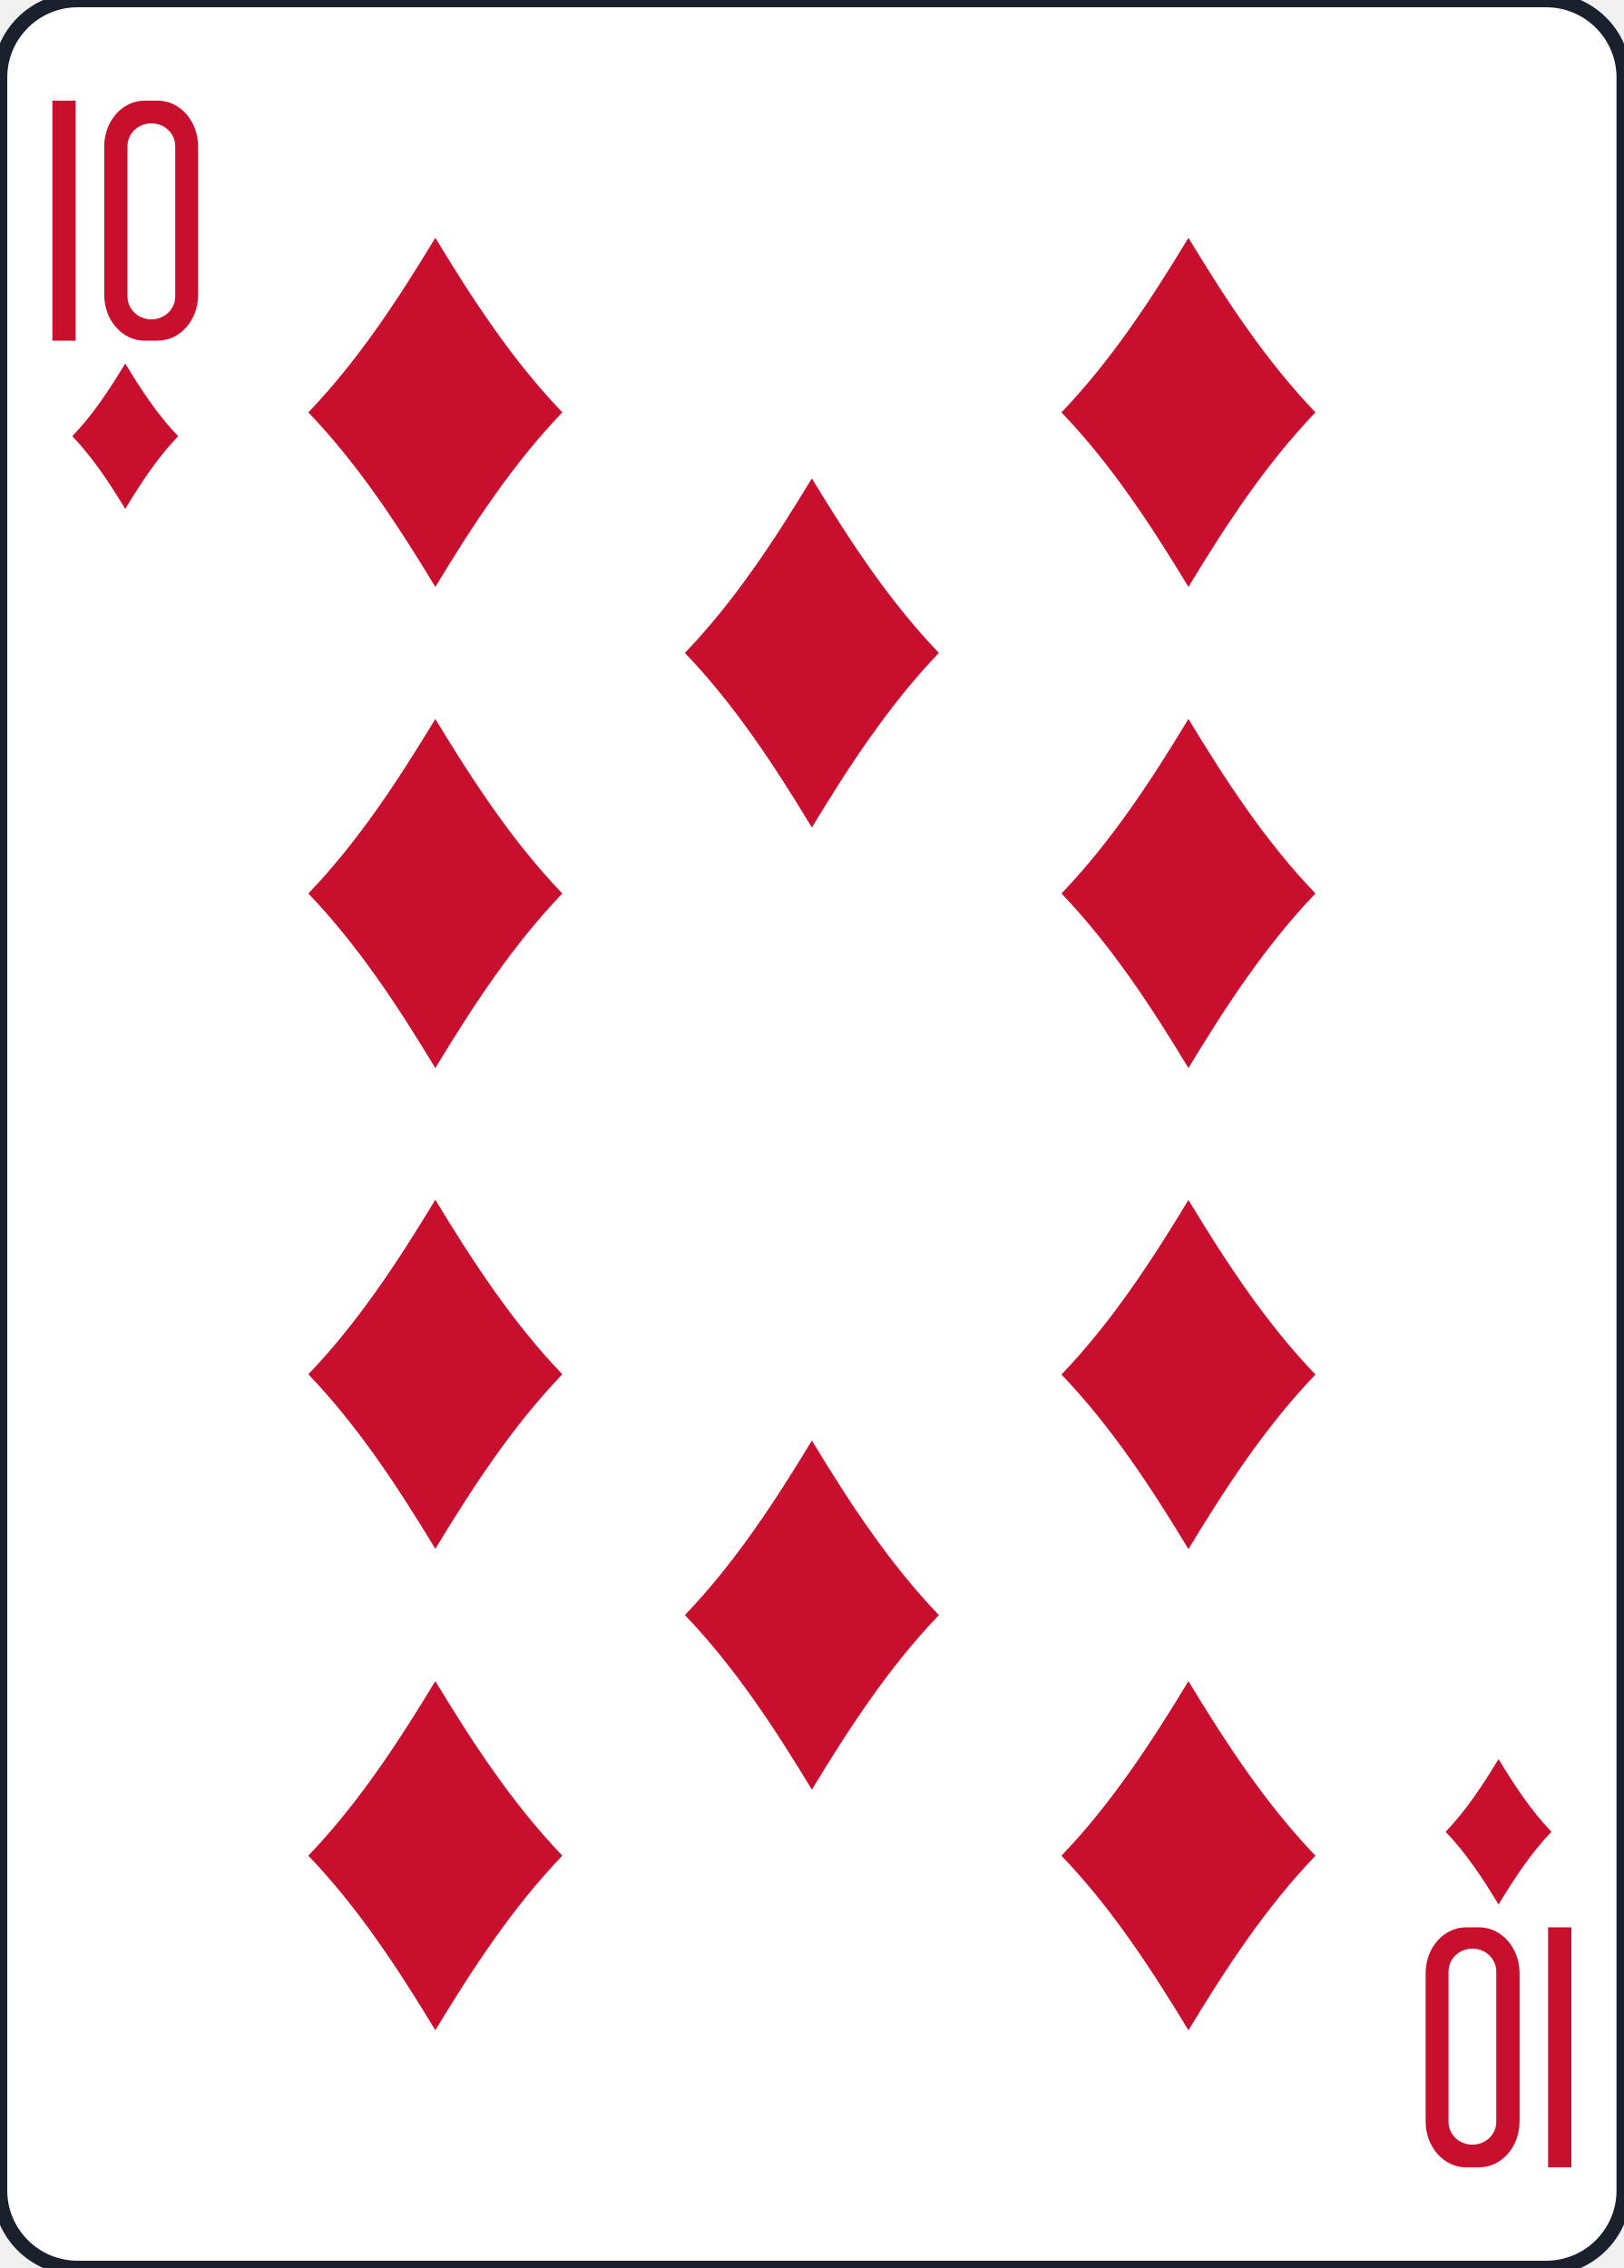
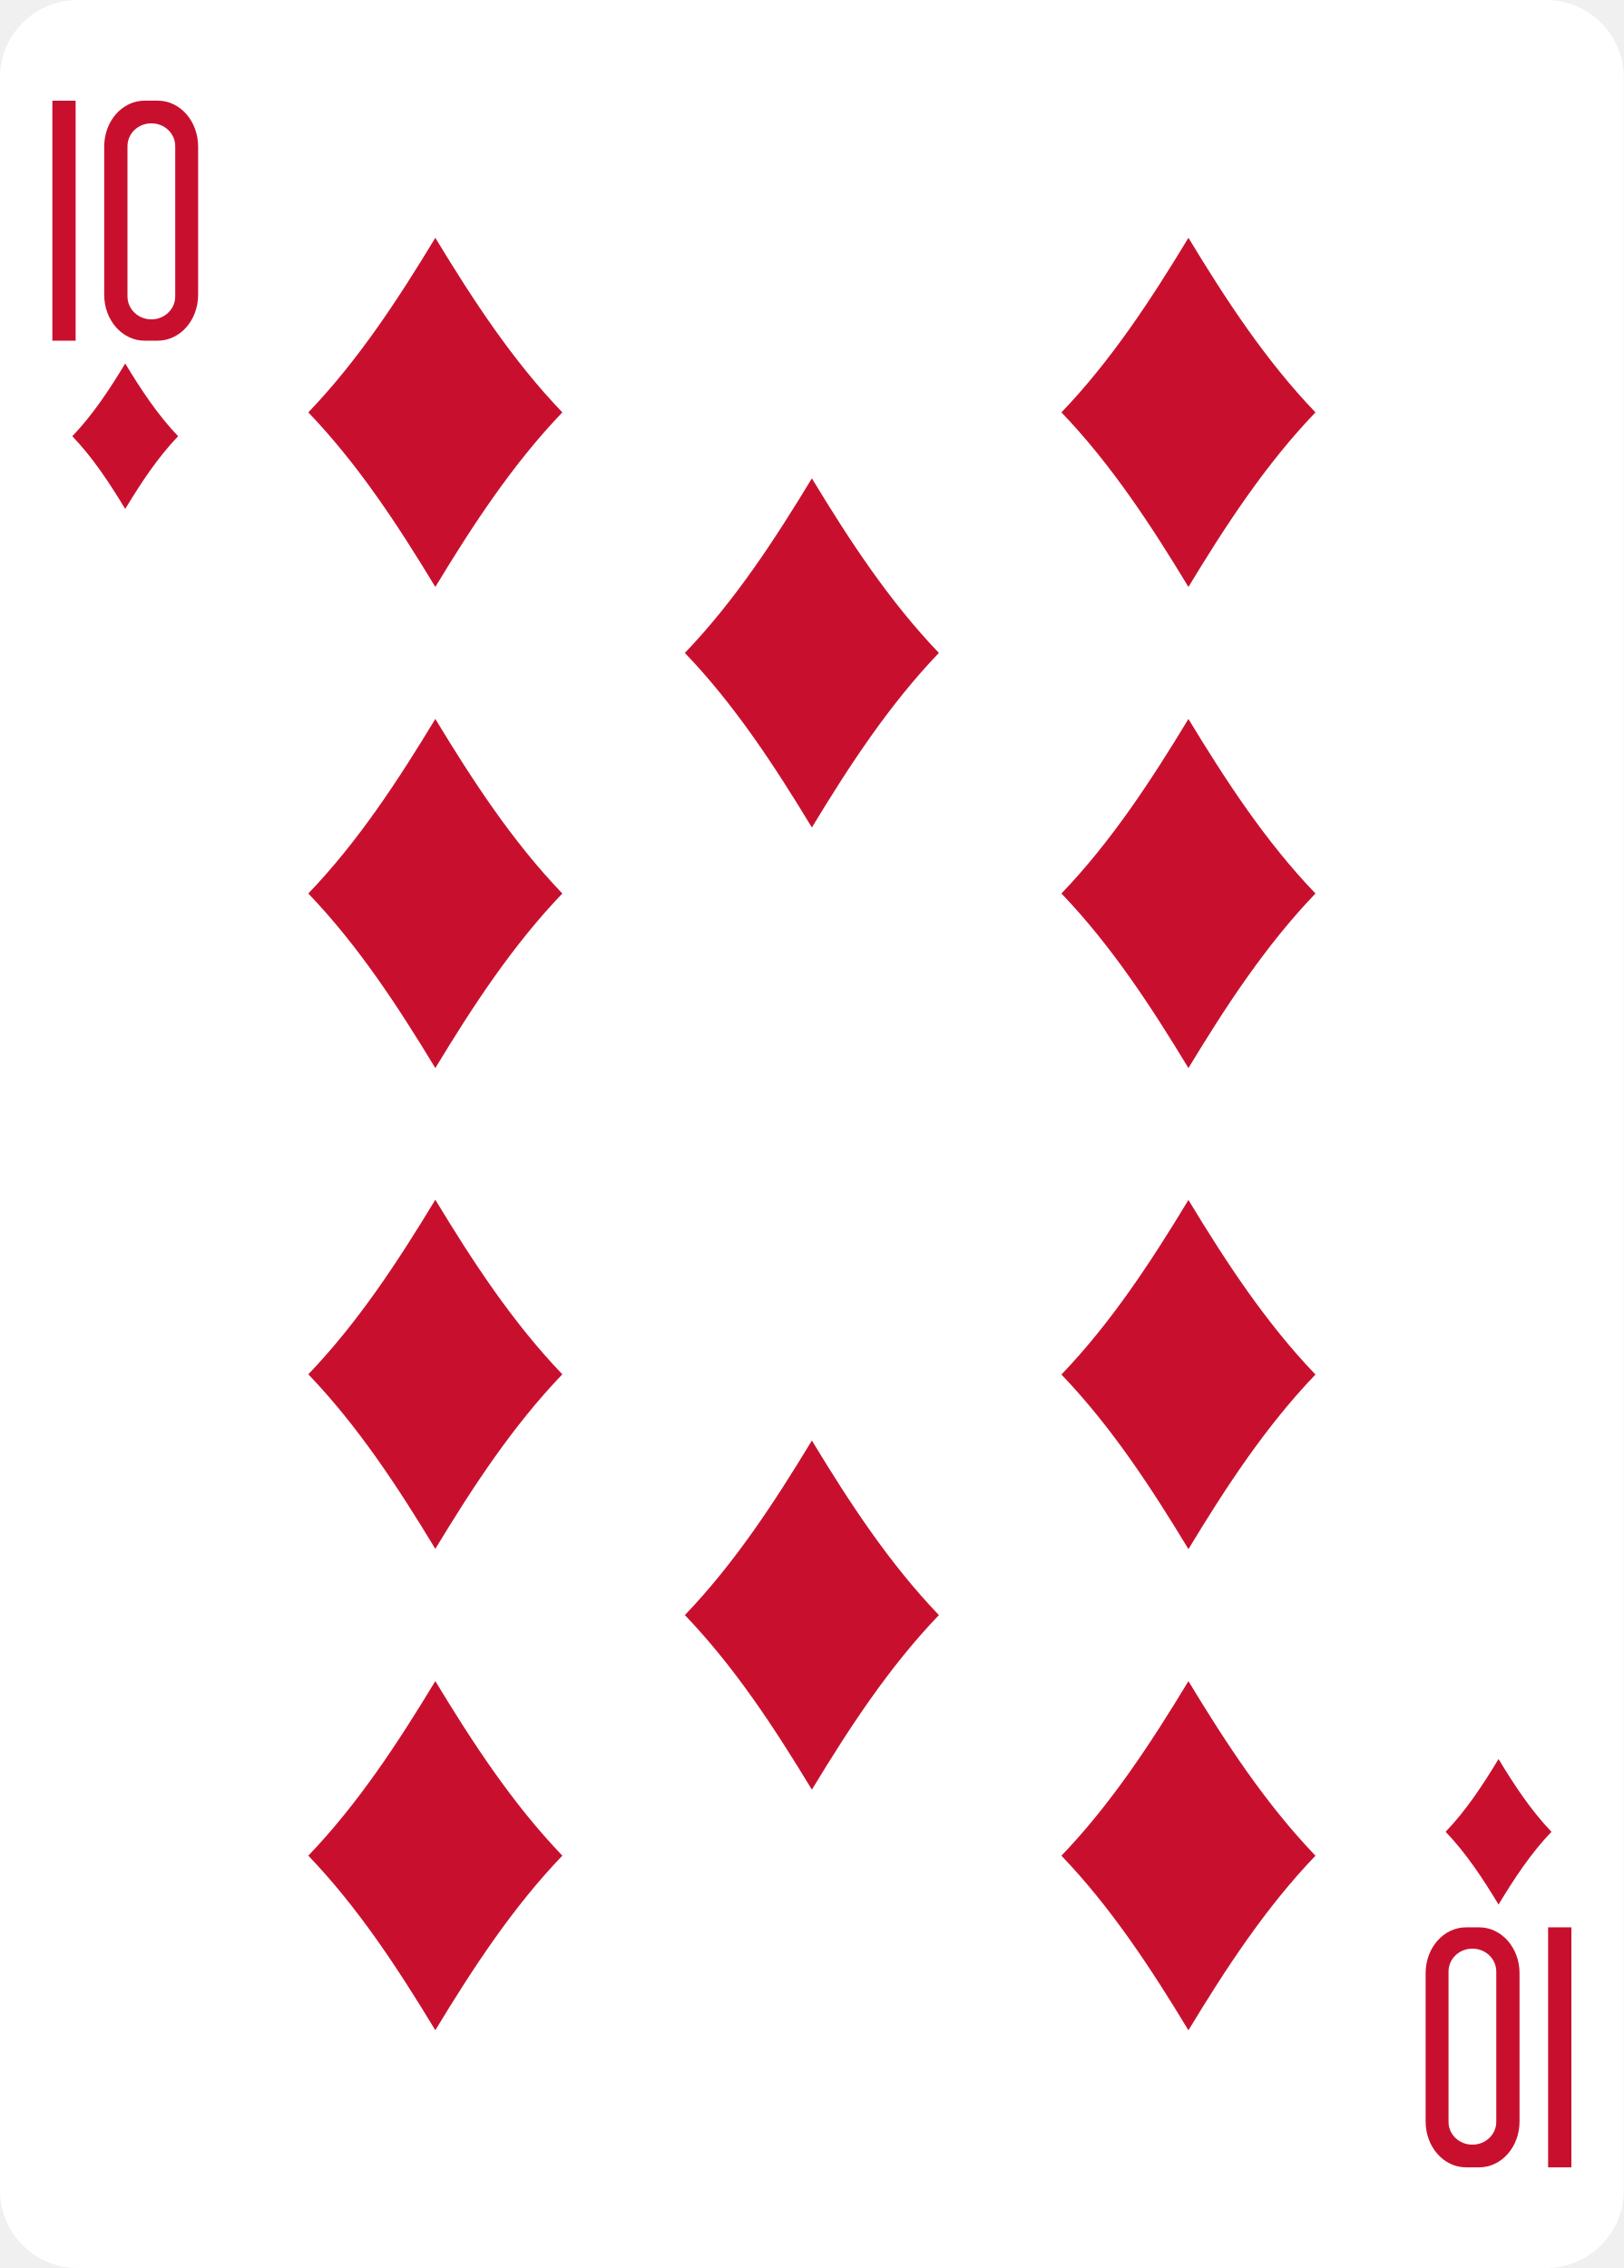
<svg xmlns="http://www.w3.org/2000/svg" width="63mm" height="88mm" viewBox="0 0 238.111 332.599" version="1.1" id="svg8">
  <defs id="defs2" />
  <g id="layer1" transform="translate(-1176.397,-1075.635)">
    <g transform="matrix(1.06667,0,0,1.06667,-1854.08,1108.11)" id="DIAMOND-10">
      <g style="display:inline" id="g7028-7" transform="translate(2580.63,-400.721)">
-         <rect ry="10.664" rx="10.678" style="display:inline;fill:#ffffff;fill-opacity:1;stroke:#1A202C;stroke-width:2;stroke-miterlimit:4;stroke-dasharray:none;stroke-opacity:1" id="rect7030-4" width="223.228" height="311.811" x="260.433" y="370.276" />
+         <rect ry="10.664" rx="10.678" style="display:inline;fill:#ffffff;fill-opacity:1;stroke:none;stroke-width:2;stroke-miterlimit:4;stroke-dasharray:none;stroke-opacity:1" id="rect7030-4" width="223.228" height="311.811" x="260.433" y="370.276" />
      </g>
      <path id="path7062-5" d="m 2858.278,39.528 c -2.161,-3.569 -4.434,-7.037 -7.275,-10 2.841,-2.963 5.114,-6.431 7.275,-10 2.161,3.569 4.434,7.037 7.275,10 -2.841,2.963 -5.114,6.431 -7.275,10 z" style="display:inline;opacity:1;fill:#c8102e;fill-opacity:1" />
      <path id="path7064-0" d="m 3004.442,50.25 c -5.186,-8.565 -10.643,-16.889 -17.461,-24 6.819,-7.111 12.275,-15.435 17.461,-24 5.186,8.565 10.642,16.889 17.461,24 -6.819,7.111 -12.275,15.435 -17.461,24 z" style="display:inline;opacity:1;fill:#c8102e;fill-opacity:1" />
      <path style="display:inline;opacity:1;fill:#c8102e;fill-opacity:1" d="m 3047.073,231.393 c -2.161,-3.569 -4.434,-7.037 -7.275,-10 2.841,-2.963 5.114,-6.431 7.275,-10 2.161,3.569 4.434,7.037 7.275,10 -2.841,2.963 -5.114,6.431 -7.275,10 z" id="path7066-9" />
      <path id="path7068-2" d="m 2900.909,50.25 c -5.186,-8.565 -10.643,-16.889 -17.461,-24 6.819,-7.111 12.275,-15.435 17.461,-24 5.186,8.565 10.642,16.889 17.461,24 -6.819,7.111 -12.275,15.435 -17.461,24 z" style="display:inline;opacity:1;fill:#c8102e;fill-opacity:1" />
      <path id="path7070-0" d="m 3004.442,116.397 c -5.186,-8.565 -10.643,-16.889 -17.461,-24 6.819,-7.111 12.275,-15.435 17.461,-24 5.186,8.565 10.642,16.889 17.461,24 -6.819,7.111 -12.275,15.435 -17.461,24 z" style="display:inline;opacity:1;fill:#c8102e;fill-opacity:1" />
      <path style="display:inline;opacity:1;fill:#c8102e;fill-opacity:1" d="m 2900.909,116.397 c -5.186,-8.565 -10.643,-16.889 -17.461,-24 6.819,-7.111 12.275,-15.435 17.461,-24 5.186,8.565 10.642,16.889 17.461,24 -6.819,7.111 -12.275,15.435 -17.461,24 z" id="path7072-0" />
      <path style="display:inline;opacity:1;fill:#c8102e;fill-opacity:1" d="m 2952.675,83.32 c -5.186,-8.565 -10.643,-16.889 -17.461,-24 6.819,-7.111 12.275,-15.435 17.461,-24 5.186,8.565 10.642,16.889 17.461,24 -6.819,7.111 -12.275,15.435 -17.461,24 z" id="path7074-4" />
      <path style="display:inline;opacity:1;fill:#c8102e;fill-opacity:1" d="m 2900.909,248.676 c -5.186,-8.565 -10.643,-16.889 -17.461,-24 6.819,-7.111 12.275,-15.435 17.461,-24 5.186,8.565 10.642,16.889 17.461,24 -6.819,7.111 -12.275,15.435 -17.461,24 z" id="path7084-9" />
      <path style="display:inline;opacity:1;fill:#c8102e;fill-opacity:1" d="m 3004.442,248.683 c -5.186,-8.565 -10.643,-16.889 -17.461,-24 6.819,-7.111 12.275,-15.435 17.461,-24 5.186,8.565 10.642,16.889 17.461,24 -6.819,7.111 -12.275,15.435 -17.461,24 z" id="path7086-7" />
      <path style="display:inline;opacity:1;fill:#c8102e;fill-opacity:1" d="m 3004.442,182.53 c -5.186,-8.565 -10.643,-16.889 -17.461,-24 6.819,-7.111 12.275,-15.435 17.461,-24 5.186,8.565 10.642,16.889 17.461,24 -6.819,7.111 -12.275,15.435 -17.461,24 z" id="path7088-6" />
      <path id="path7090-8" d="m 2900.909,182.497 c -5.186,-8.565 -10.643,-16.889 -17.461,-24 6.819,-7.111 12.275,-15.435 17.461,-24 5.186,8.565 10.642,16.889 17.461,24 -6.819,7.111 -12.275,15.435 -17.461,24 z" style="display:inline;opacity:1;fill:#c8102e;fill-opacity:1" />
      <path id="path7092-79" d="m 2952.675,215.601 c -5.186,-8.565 -10.643,-16.889 -17.461,-24 6.819,-7.111 12.275,-15.435 17.461,-24 5.186,8.565 10.642,16.889 17.461,24 -6.819,7.111 -12.275,15.435 -17.461,24 z" style="display:inline;opacity:1;fill:#c8102e;fill-opacity:1" />
      <g transform="matrix(1,0,0,0.99998,1809.68,-538.726)" style="opacity:1;fill:#d40000;fill-opacity:1" id="g8345-9-6-9-5">
        <path style="fill:#c8102e;fill-opacity:1" id="path31-8-2-5-6" d="m 1038.583,555.13 v -33 h 3.199 v 33 z m 0,0" />
        <path style="fill:#c8102e;fill-opacity:1" id="path33-2-0-3-1" d="m 1051.264,522.129 c -3.079,0 -5.554,2.813 -5.554,6.306 v 20.389 c 0,3.494 2.476,6.305 5.554,6.305 h 1.797 c 3.079,0 5.559,-2.811 5.559,-6.305 v -20.389 c 0,-3.494 -2.481,-6.306 -5.559,-6.306 z m 0.929,3.12 c 1.818,0 3.28,1.395 3.28,3.139 v 20.659 c 0,1.744 -1.462,3.152 -3.28,3.152 -1.818,0 -3.285,-1.408 -3.285,-3.152 v -20.659 c 0,-1.743 1.467,-3.139 3.285,-3.139 z m 0,0" />
      </g>
      <g transform="matrix(-1,0,0,-0.99998,4095.67,789.647)" style="opacity:1;fill:#d40000;fill-opacity:1" id="g8345-5-0-8-9">
        <path style="fill:#c8102e;fill-opacity:1" id="path31-1-3-1-4" d="m 1038.583,555.13 v -33 h 3.199 v 33 z m 0,0" />
        <path style="fill:#c8102e;fill-opacity:1" id="path33-5-5-1-9" d="m 1051.264,522.129 c -3.079,0 -5.554,2.813 -5.554,6.306 v 20.389 c 0,3.494 2.476,6.305 5.554,6.305 h 1.797 c 3.079,0 5.559,-2.811 5.559,-6.305 v -20.389 c 0,-3.494 -2.481,-6.306 -5.559,-6.306 z m 0.929,3.12 c 1.818,0 3.28,1.395 3.28,3.139 v 20.659 c 0,1.744 -1.462,3.152 -3.28,3.152 -1.818,0 -3.285,-1.408 -3.285,-3.152 v -20.659 c 0,-1.743 1.467,-3.139 3.285,-3.139 z m 0,0" />
      </g>
    </g>
  </g>
  <g id="g862-0" transform="translate(-381.6101,151.914)">
    <rect style="opacity:1;vector-effect:none;fill:#006614;fill-opacity:1;stroke:#1A202C;stroke-width:1.748;stroke-linecap:butt;stroke-linejoin:miter;stroke-miterlimit:4;stroke-dasharray:none;stroke-dashoffset:0;stroke-opacity:1" id="rect22845-2-8" width="1659.913" height="794.398" x="-356.473" y="-1029.682" rx="144.482" ry="124.682" />
    <text id="text5630-0-9" y="-935.813" x="472.194" style="font-style:normal;font-variant:normal;font-weight:normal;font-stretch:normal;font-size:42.667px;line-height:125%;font-family:Carlito;-inkscape-font-specification:'Carlito, Normal';text-align:center;letter-spacing:0px;word-spacing:0px;writing-mode:lr-tb;text-anchor:middle;fill:#ffffff;fill-opacity:1;stroke:#1A202C;stroke-width:1.067px;stroke-linecap:butt;stroke-linejoin:miter;stroke-opacity:1" xml:space="preserve">
      <tspan style="font-style:normal;font-variant:normal;font-weight:normal;font-stretch:normal;font-size:48px;line-height:125%;font-family:Carlito;-inkscape-font-specification:'Carlito, Normal';text-align:center;writing-mode:lr-tb;text-anchor:middle;fill:#ffffff;fill-opacity:1;stroke-width:1.067px" id="tspan4923-1" y="-935.813" x="472.194">Single Playing Card from:</tspan>
      <tspan style="font-style:normal;font-variant:normal;font-weight:normal;font-stretch:normal;font-size:48px;line-height:125%;font-family:Carlito;-inkscape-font-specification:'Carlito, Normal';text-align:center;writing-mode:lr-tb;text-anchor:middle;fill:#ffffff;fill-opacity:1;stroke-width:1.067px" id="tspan5035-8" y="-875.813" x="472.194">Standard Edition - Color Set - Bordered </tspan>
      <tspan y="-820.48" x="472.194" id="tspan12311-7" />
      <tspan style="font-style:normal;font-variant:normal;font-weight:normal;font-stretch:normal;font-size:48px;line-height:125%;font-family:Carlito;-inkscape-font-specification:'Carlito, Normal';text-align:center;writing-mode:lr-tb;text-anchor:middle;fill:#ffaaaa;fill-opacity:1;stroke-width:1.067px" id="tspan4927-1" y="-762.48" x="472.194">Copyright 2011, 2020 - Chris Aguilar - conjurenation@gmail.com</tspan>
      <tspan id="tspan12344-3" y="-707.147" x="472.194" />
      <tspan style="font-style:normal;font-variant:normal;font-weight:normal;font-stretch:normal;font-size:48px;line-height:125%;font-family:Carlito;-inkscape-font-specification:'Carlito, Normal';text-align:center;writing-mode:lr-tb;text-anchor:middle;fill:#ffffff;fill-opacity:1;stroke-width:1.067px" id="tspan4931-2" y="-649.147" x="472.194">https://totalnonsense.com/open-source-vector-playing-cards/</tspan>
      <tspan id="tspan4929-3" y="-593.813" x="472.194" />
      <tspan style="font-style:normal;font-variant:normal;font-weight:normal;font-stretch:normal;font-size:48px;line-height:125%;font-family:Carlito;-inkscape-font-specification:'Carlito, Normal';text-align:center;writing-mode:lr-tb;text-anchor:middle;fill:#ffaaaa;fill-opacity:1;stroke-width:1.067px" id="tspan4919-5" y="-535.813" x="472.194">Licensed under:</tspan>
      <tspan id="tspan1594-5-6" style="font-style:normal;font-variant:normal;font-weight:normal;font-stretch:normal;font-size:48px;line-height:125%;font-family:Carlito;-inkscape-font-specification:'Carlito, Normal';text-align:center;writing-mode:lr-tb;text-anchor:middle;fill:#ffaaaa;fill-opacity:1;stroke-width:1.067px" y="-475.813" x="472.194">LGPL 3.0</tspan>
      <tspan style="font-style:normal;font-variant:normal;font-weight:normal;font-stretch:normal;font-size:48px;line-height:125%;font-family:Carlito;-inkscape-font-specification:'Carlito, Normal';text-align:center;writing-mode:lr-tb;text-anchor:middle;fill:#ffaaaa;fill-opacity:1;stroke-width:1.067px" y="-415.813" x="472.194" id="tspan12253-3-1">https://www.gnu.org/licenses/lgpl-3.0.html</tspan>
      <tspan id="tspan5031-6" y="-360.48" x="472.194" />
      <tspan style="font-style:normal;font-variant:normal;font-weight:normal;font-stretch:normal;font-size:48px;line-height:125%;font-family:Carlito;-inkscape-font-specification:'Carlito, Normal';text-align:center;writing-mode:lr-tb;text-anchor:middle;fill:#ffffff;fill-opacity:1;stroke-width:1.067px" id="tspan5033-1" y="-302.48" x="472.194">Each Card Measures (63mm x 88mm)</tspan>
      <tspan id="tspan5634-6-0" y="-247.147" x="472.194" />
    </text>
  </g>
</svg>
